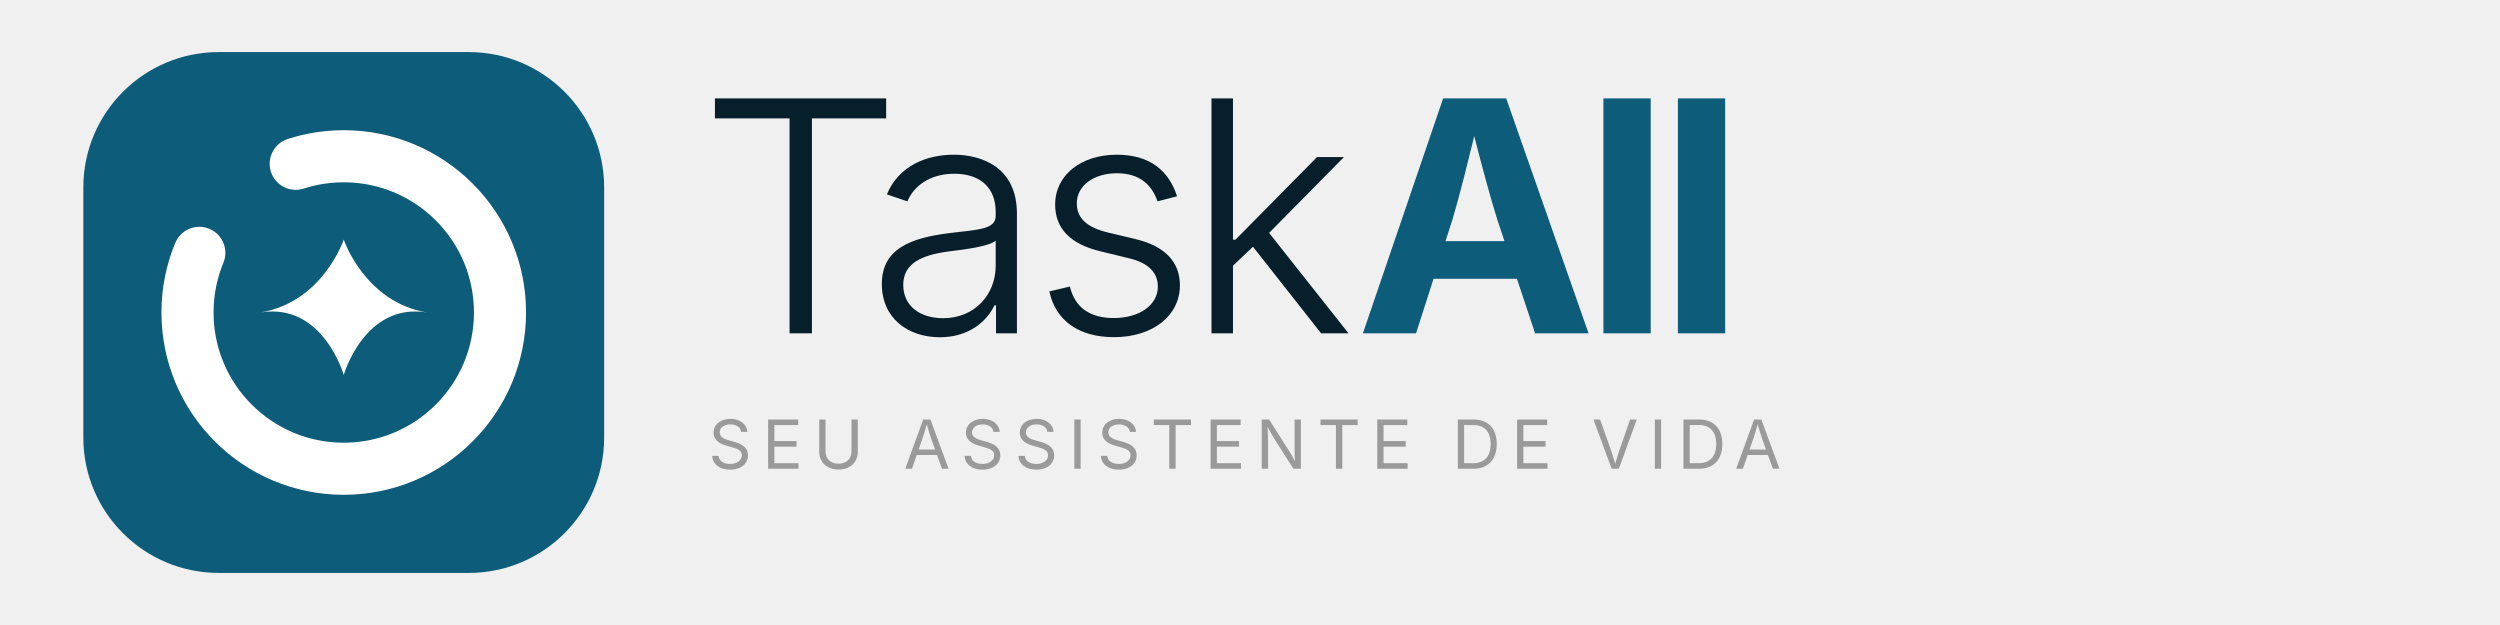
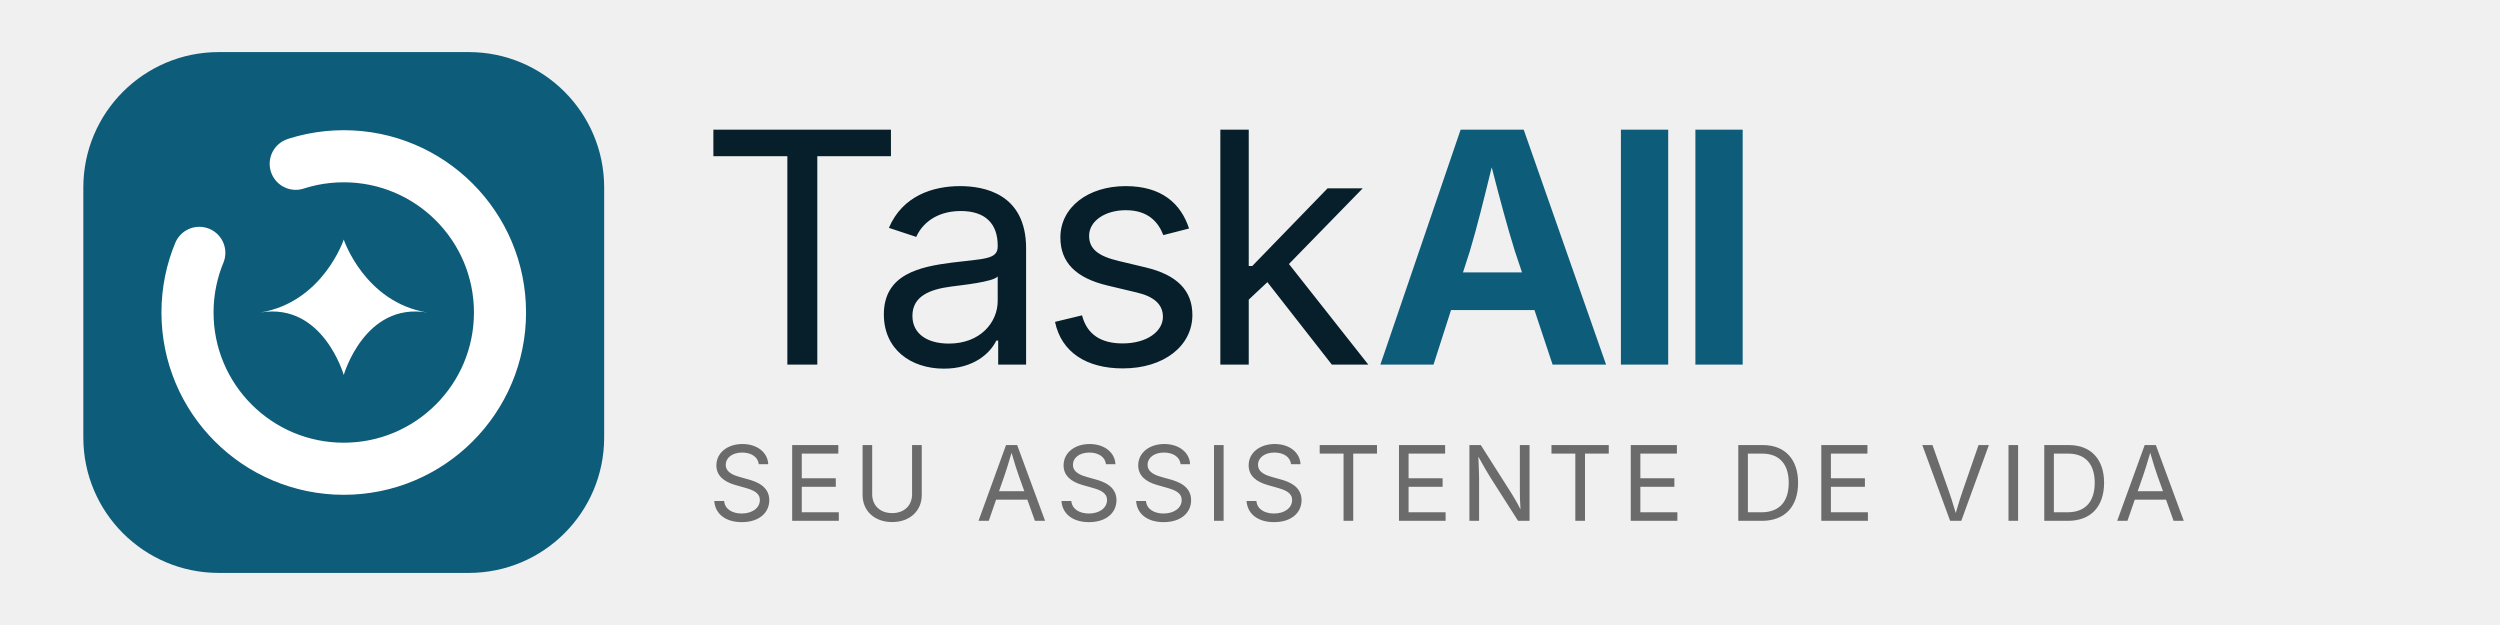
<svg xmlns="http://www.w3.org/2000/svg" width="480" height="120" viewBox="0 0 480 120">
  <rect x="16" y="10" width="100" height="100" rx="26" fill="#0D5C7A" />
  <circle cx="66" cy="60" r="30" fill="none" stroke="white" stroke-width="10" stroke-linecap="round" stroke-dasharray="162 26" stroke-dashoffset="56" />
  <path d="M66 46C66 46 70 58 82 60C70 58 66 72 66 72C66 72 62 58 50 60C62 58 66 46 66 46Z" fill="white" />
-   <text x="134" y="64" font-family="system-ui,-apple-system,sans-serif" font-size="62" font-weight="300" letter-spacing="-2.5" fill="#061F2A">Task<tspan font-weight="700" fill="#0D5C7A">All</tspan>
+   <text x="134" y="70" font-family="system-ui,-apple-system,sans-serif" font-size="62" font-weight="400" letter-spacing="-2.5" fill="#061F2A">Task<tspan font-weight="700" fill="#0D5C7A">All</tspan>
  </text>
-   <text x="136" y="90" font-family="system-ui,-apple-system,sans-serif" font-size="13" fill="#9A9A9A" letter-spacing="2">SEU ASSISTENTE DE VIDA</text>
+   <text x="136" y="100" font-family="system-ui,-apple-system,sans-serif" font-size="20" fill="#6B6B6B" letter-spacing="1.5">SEU ASSISTENTE DE VIDA</text>
</svg>
